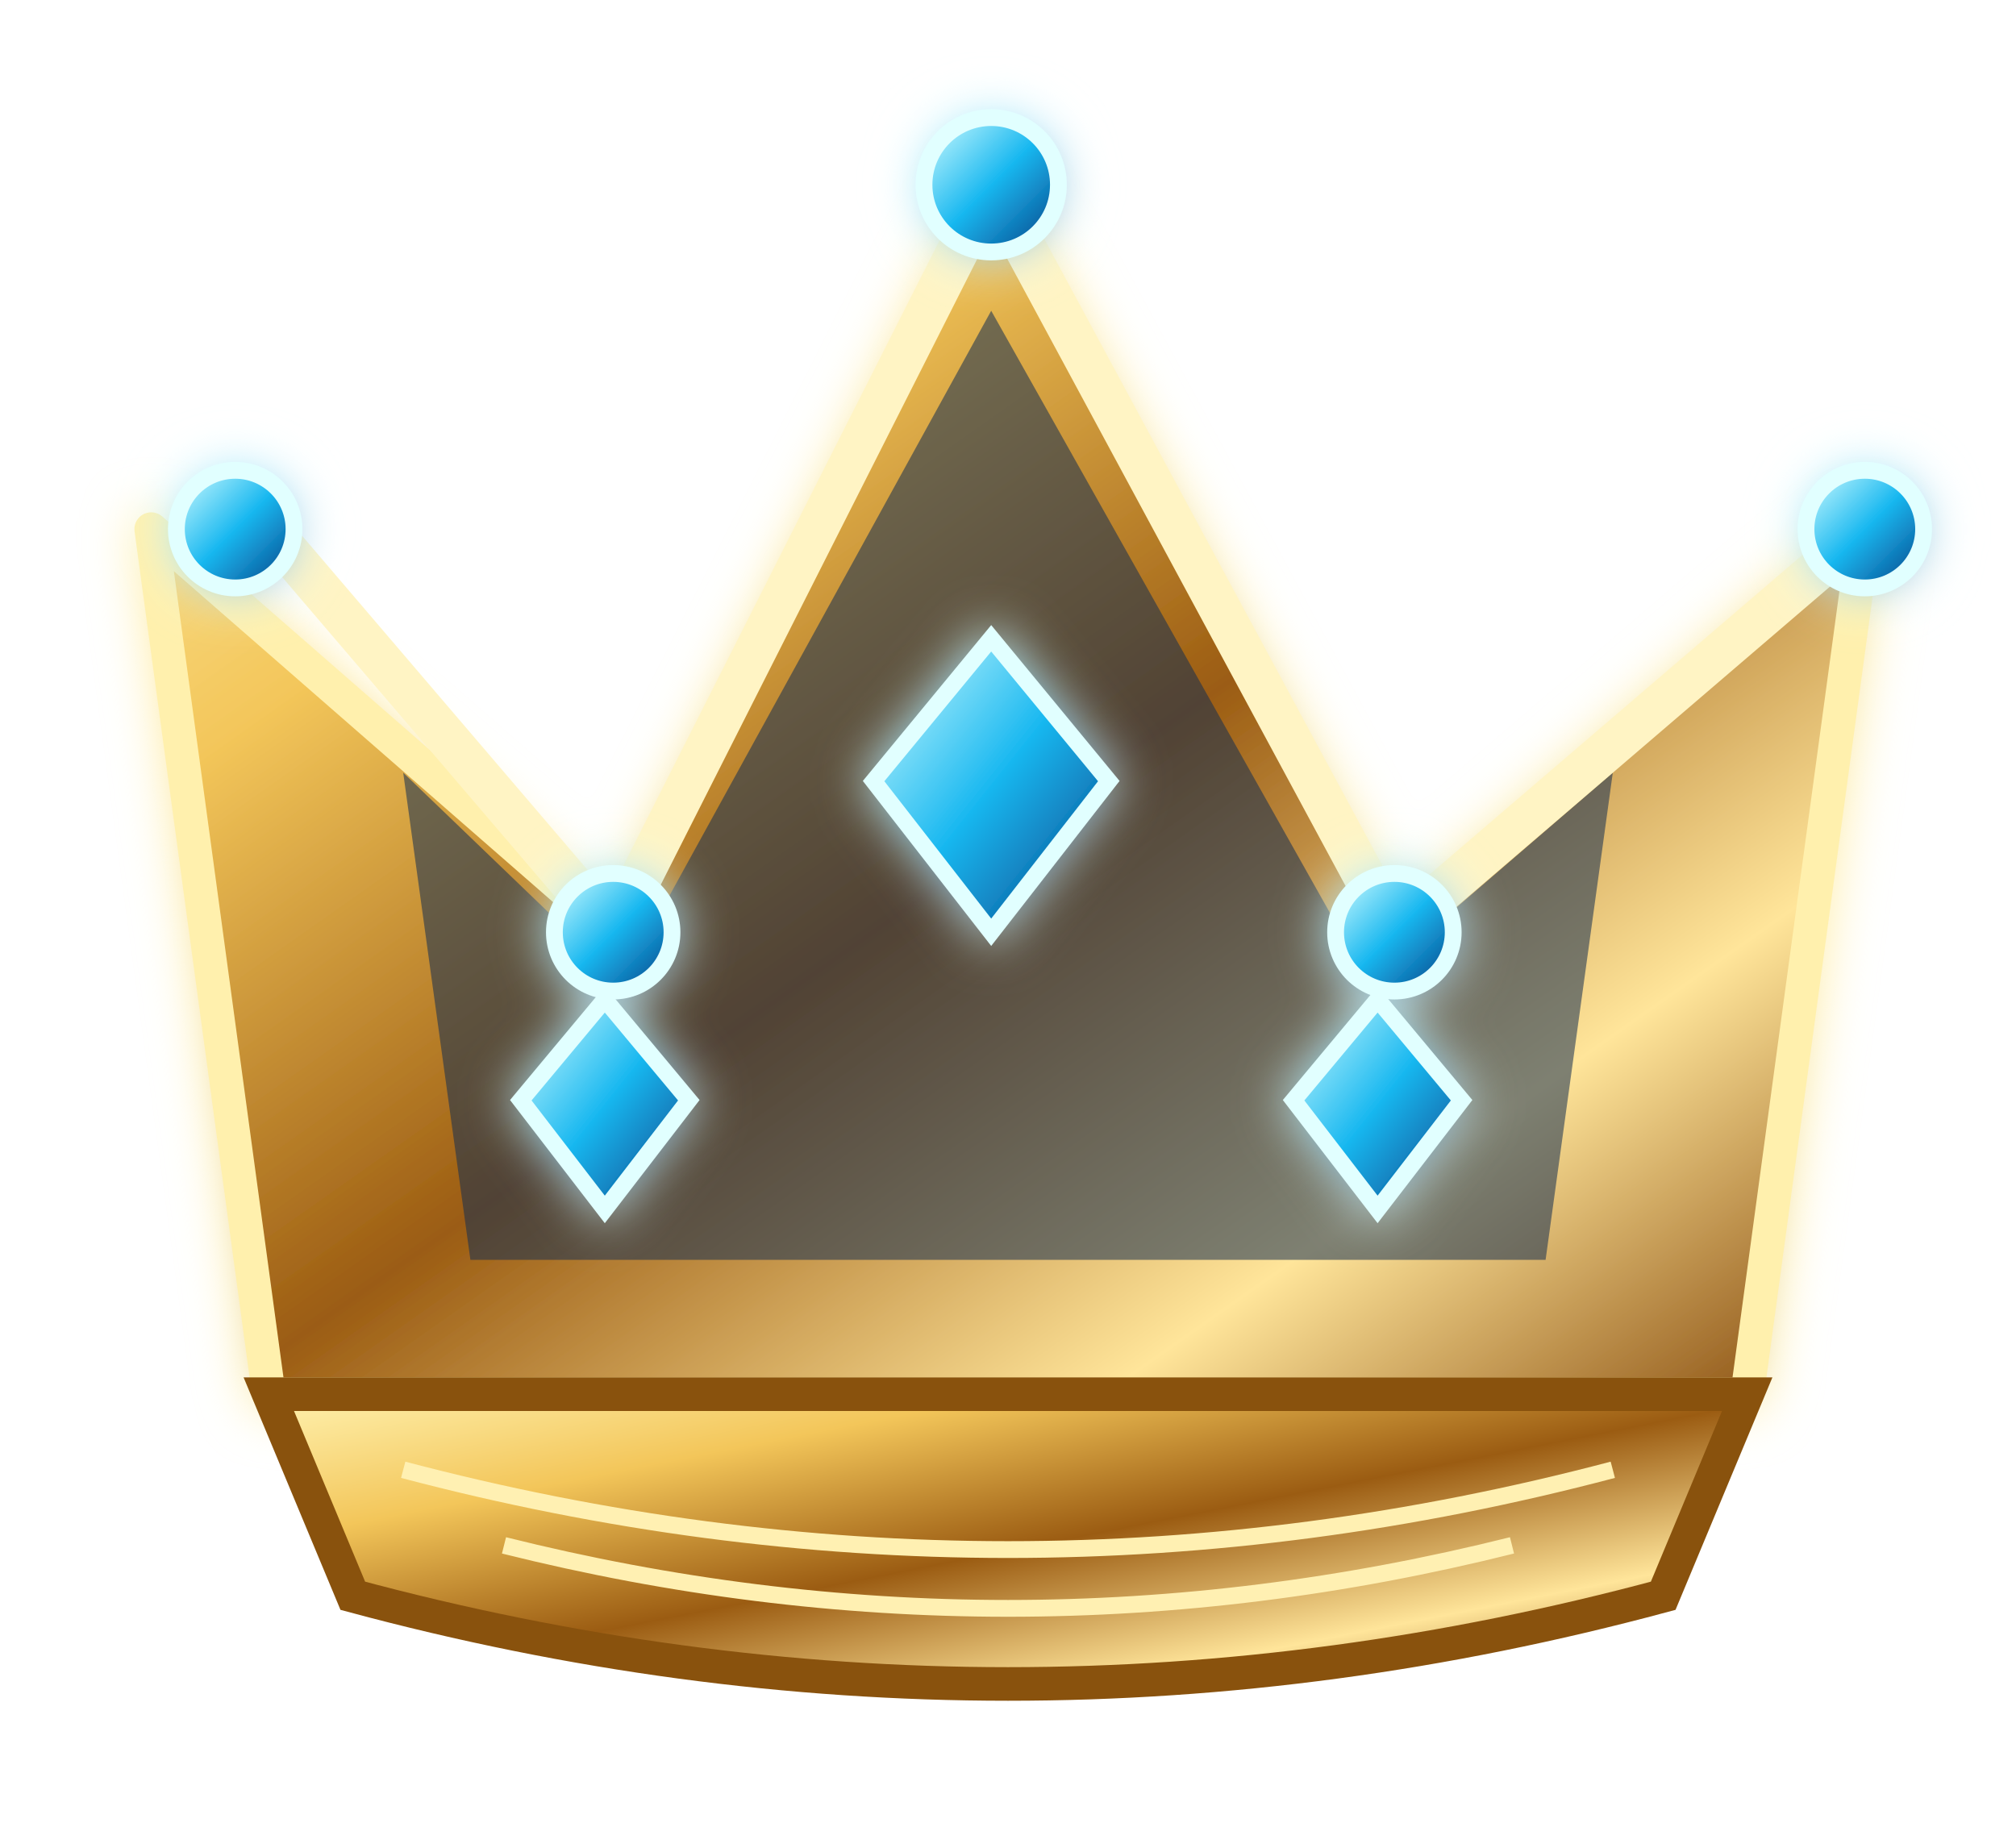
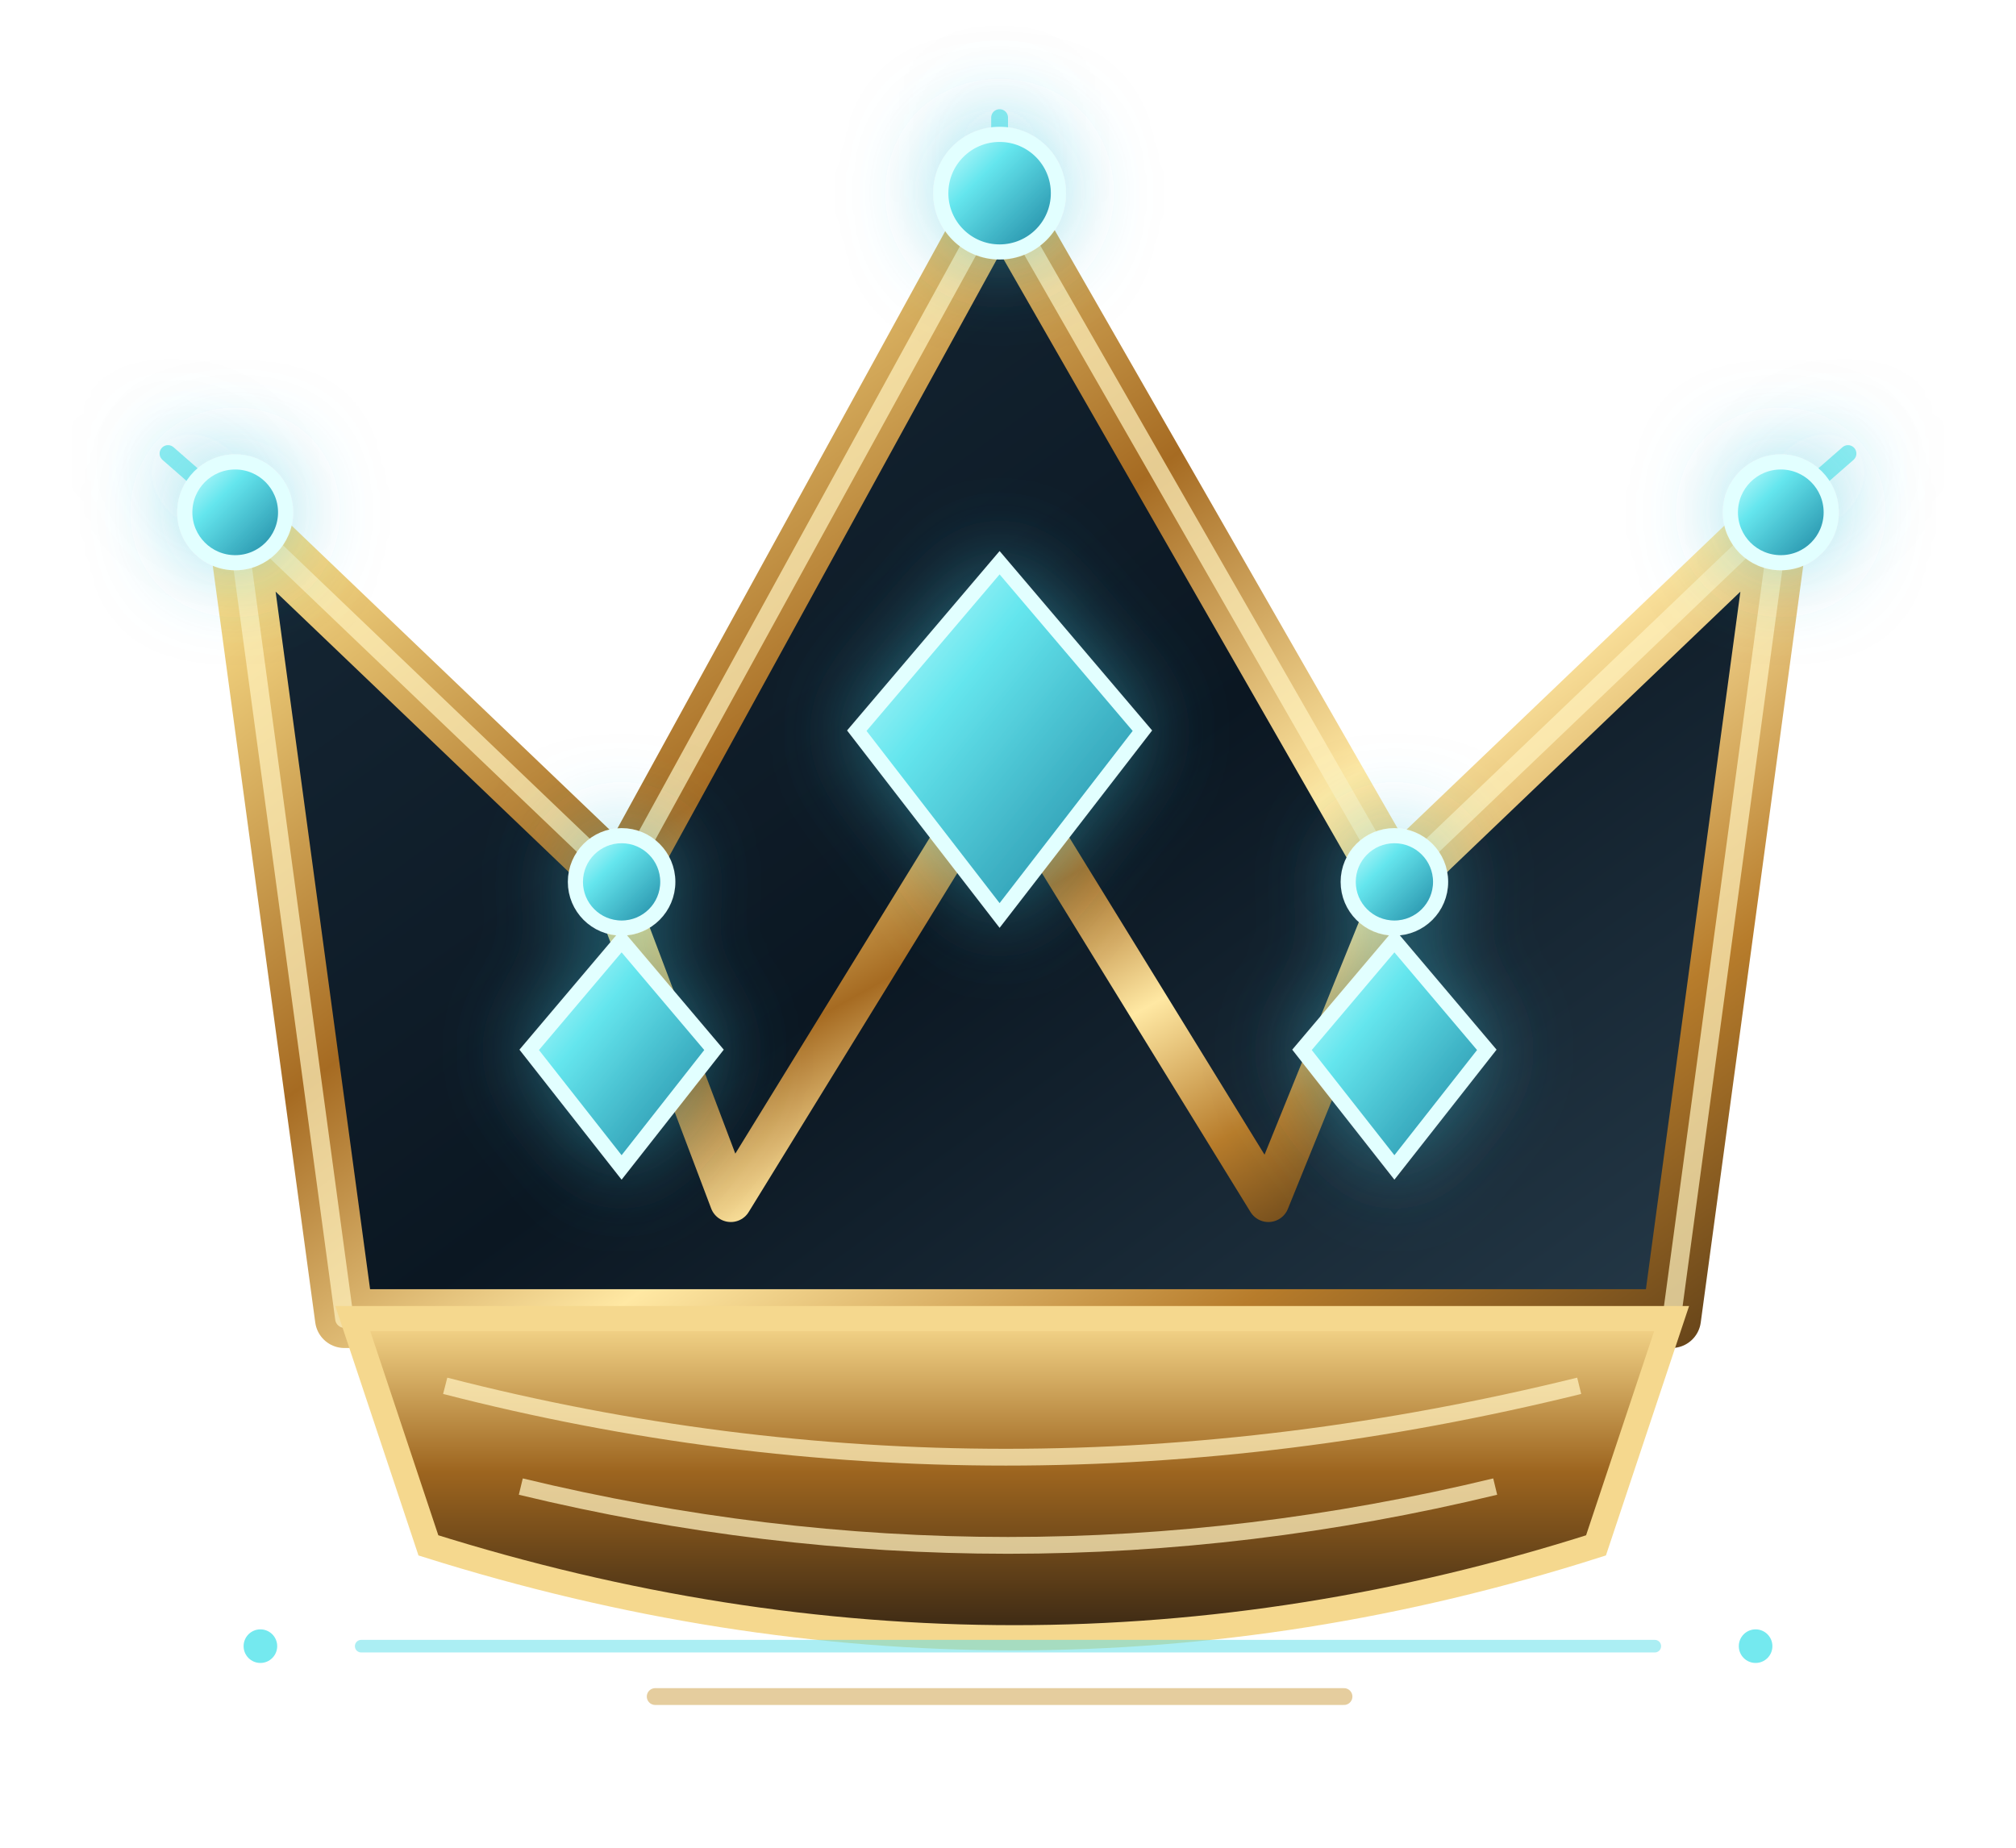
- <svg xmlns="http://www.w3.org/2000/svg" viewBox="0 0 240 220">
+ <svg xmlns="http://www.w3.org/2000/svg" viewBox="0 0 240 220" role="img" aria-label="EmpireCoin futuristic royal crown">
  <defs>
-     <linearGradient id="g" x1="0" y1="0" x2="1" y2="1">
-       <stop stop-color="#fff2b0" />
-       <stop offset=".25" stop-color="#f3c65a" />
-       <stop offset=".52" stop-color="#9b5c12" />
-       <stop offset=".78" stop-color="#ffe59a" />
-       <stop offset="1" stop-color="#824507" />
+     <linearGradient id="gold" x1="0" y1="0" x2="1" y2="1">
+       <stop stop-color="#fff8d9" />
+       <stop offset=".18" stop-color="#f5d783" />
+       <stop offset=".42" stop-color="#a66b22" />
+       <stop offset=".62" stop-color="#ffe8a3" />
+       <stop offset=".82" stop-color="#b77c2b" />
+       <stop offset="1" stop-color="#604018" />
    </linearGradient>
-     <linearGradient id="b" x1="0" y1="0" x2="1" y2="1">
-       <stop stop-color="#d8ffff" />
-       <stop offset=".5" stop-color="#19b8f0" />
-       <stop offset="1" stop-color="#073d83" />
+     <linearGradient id="side" x1="0" y1="0" x2="0" y2="1">
+       <stop stop-color="#f7d98d" />
+       <stop offset=".48" stop-color="#9d651f" />
+       <stop offset="1" stop-color="#382714" />
    </linearGradient>
-     <filter id="f">
-       <feGaussianBlur stdDeviation="3" result="x" />
+     <linearGradient id="inner" x1="0" y1="0" x2="1" y2="1">
+       <stop stop-color="#192c3b" />
+       <stop offset=".55" stop-color="#0b1722" />
+       <stop offset="1" stop-color="#263b4a" />
+     </linearGradient>
+     <linearGradient id="cyan" x1="0" y1="0" x2="1" y2="1">
+       <stop stop-color="#d9ffff" />
+       <stop offset=".35" stop-color="#65e6ee" />
+       <stop offset="1" stop-color="#187e9b" />
+     </linearGradient>
+     <filter id="shadow" x="-40%" y="-40%" width="180%" height="180%">
+       <feGaussianBlur stdDeviation="5" result="blur" />
+       <feColorMatrix in="blur" type="matrix" values="0 0 0 0 .05 0 0 0 0 .55 0 0 0 0 .72 0 0 0 .5 0" result="glow" />
      <feMerge>
-         <feMergeNode in="x" />
+         <feMergeNode in="glow" />
+         <feMergeNode in="SourceGraphic" />
+       </feMerge>
+     </filter>
+     <filter id="goldglow" x="-30%" y="-30%" width="160%" height="160%">
+       <feGaussianBlur stdDeviation="2.2" result="b" />
+       <feMerge>
+         <feMergeNode in="b" />
        <feMergeNode in="SourceGraphic" />
      </feMerge>
    </filter>
  </defs>
-   <path d="M32 166 18 63 73 111 118 22 166 111 222 63 208 166Z" fill="url(#g)" stroke="#fff0ad" stroke-width="4" stroke-linejoin="round" filter="url(#f)" />
-   <path d="M32 166h176l-10 24q-78 21-156 0Z" fill="url(#g)" stroke="#89520d" stroke-width="4" />
-   <path d="M48 92 74 117 118 37l45 80 29-25-8 58H56Z" fill="#142d50" opacity=".55" />
-   <path d="M32 63 73 111 118 22l48 89 56-48" fill="none" stroke="#fff4c4" stroke-width="5" stroke-linejoin="round" />
-   <g fill="url(#b)" stroke="#e1ffff" stroke-width="2" filter="url(#f)">
-     <path d="m118 76 14 17-14 18-14-18Z" />
-     <path d="m72 119 10 12-10 13-10-13Z" />
-     <path d="m164 119 10 12-10 13-10-13Z" />
-     <circle cx="28" cy="63" r="7" />
-     <circle cx="73" cy="111" r="7" />
-     <circle cx="118" cy="22" r="8" />
-     <circle cx="166" cy="111" r="7" />
-     <circle cx="222" cy="63" r="7" />
+   <path d="M28 61 74 105 119 23 166 105 212 61 199 157H41Z" fill="url(#inner)" stroke="url(#gold)" stroke-width="7" stroke-linejoin="round" />
+   <path d="m28 61 46 44 45-82 47 82 46-44-13 96H41Z" fill="none" stroke="#fff1bd" stroke-opacity=".72" stroke-width="2.2" stroke-linejoin="round" />
+   <path d="M42 157h157l-9 27q-69 22-139 0Z" fill="url(#side)" stroke="#f5d88e" stroke-width="3" />
+   <path d="M53 165q66 17 135 0M62 177q58 14 116 0" fill="none" stroke="#fff0bd" stroke-opacity=".75" stroke-width="2" />
+   <path d="M73 106 87 143 119 91 151 143 166 106" fill="none" stroke="url(#gold)" stroke-width="5" stroke-linecap="round" stroke-linejoin="round" />
+   <path d="M119 23v-9M28 61l-8-7M212 61l8-7" stroke="#8cecf0" stroke-width="2" stroke-linecap="round" filter="url(#shadow)" />
+   <g fill="url(#cyan)" stroke="#e2ffff" stroke-width="1.8" filter="url(#shadow)">
+     <path d="m119 67 17 20-17 22-17-22Z" />
+     <path d="m74 112 11 13-11 14-11-14Z" />
+     <path d="m166 112 11 13-11 14-11-14Z" />
+     <circle cx="28" cy="61" r="6" />
+     <circle cx="74" cy="105" r="5.5" />
+     <circle cx="119" cy="23" r="7" />
+     <circle cx="166" cy="105" r="5.5" />
+     <circle cx="212" cy="61" r="6" />
  </g>
-   <path d="M48 175q72 19 144 0M60 184q60 15 120 0" fill="none" stroke="#fff0b2" stroke-width="2" />
+   <path d="M43 196h154" stroke="#67dfe8" stroke-opacity=".55" stroke-width="1.5" stroke-linecap="round" />
+   <path d="M78 202h82" stroke="#d8b36a" stroke-opacity=".65" stroke-width="2" stroke-linecap="round" />
+   <circle cx="31" cy="196" r="2" fill="#74e9ef" />
+   <circle cx="209" cy="196" r="2" fill="#74e9ef" />
</svg>
